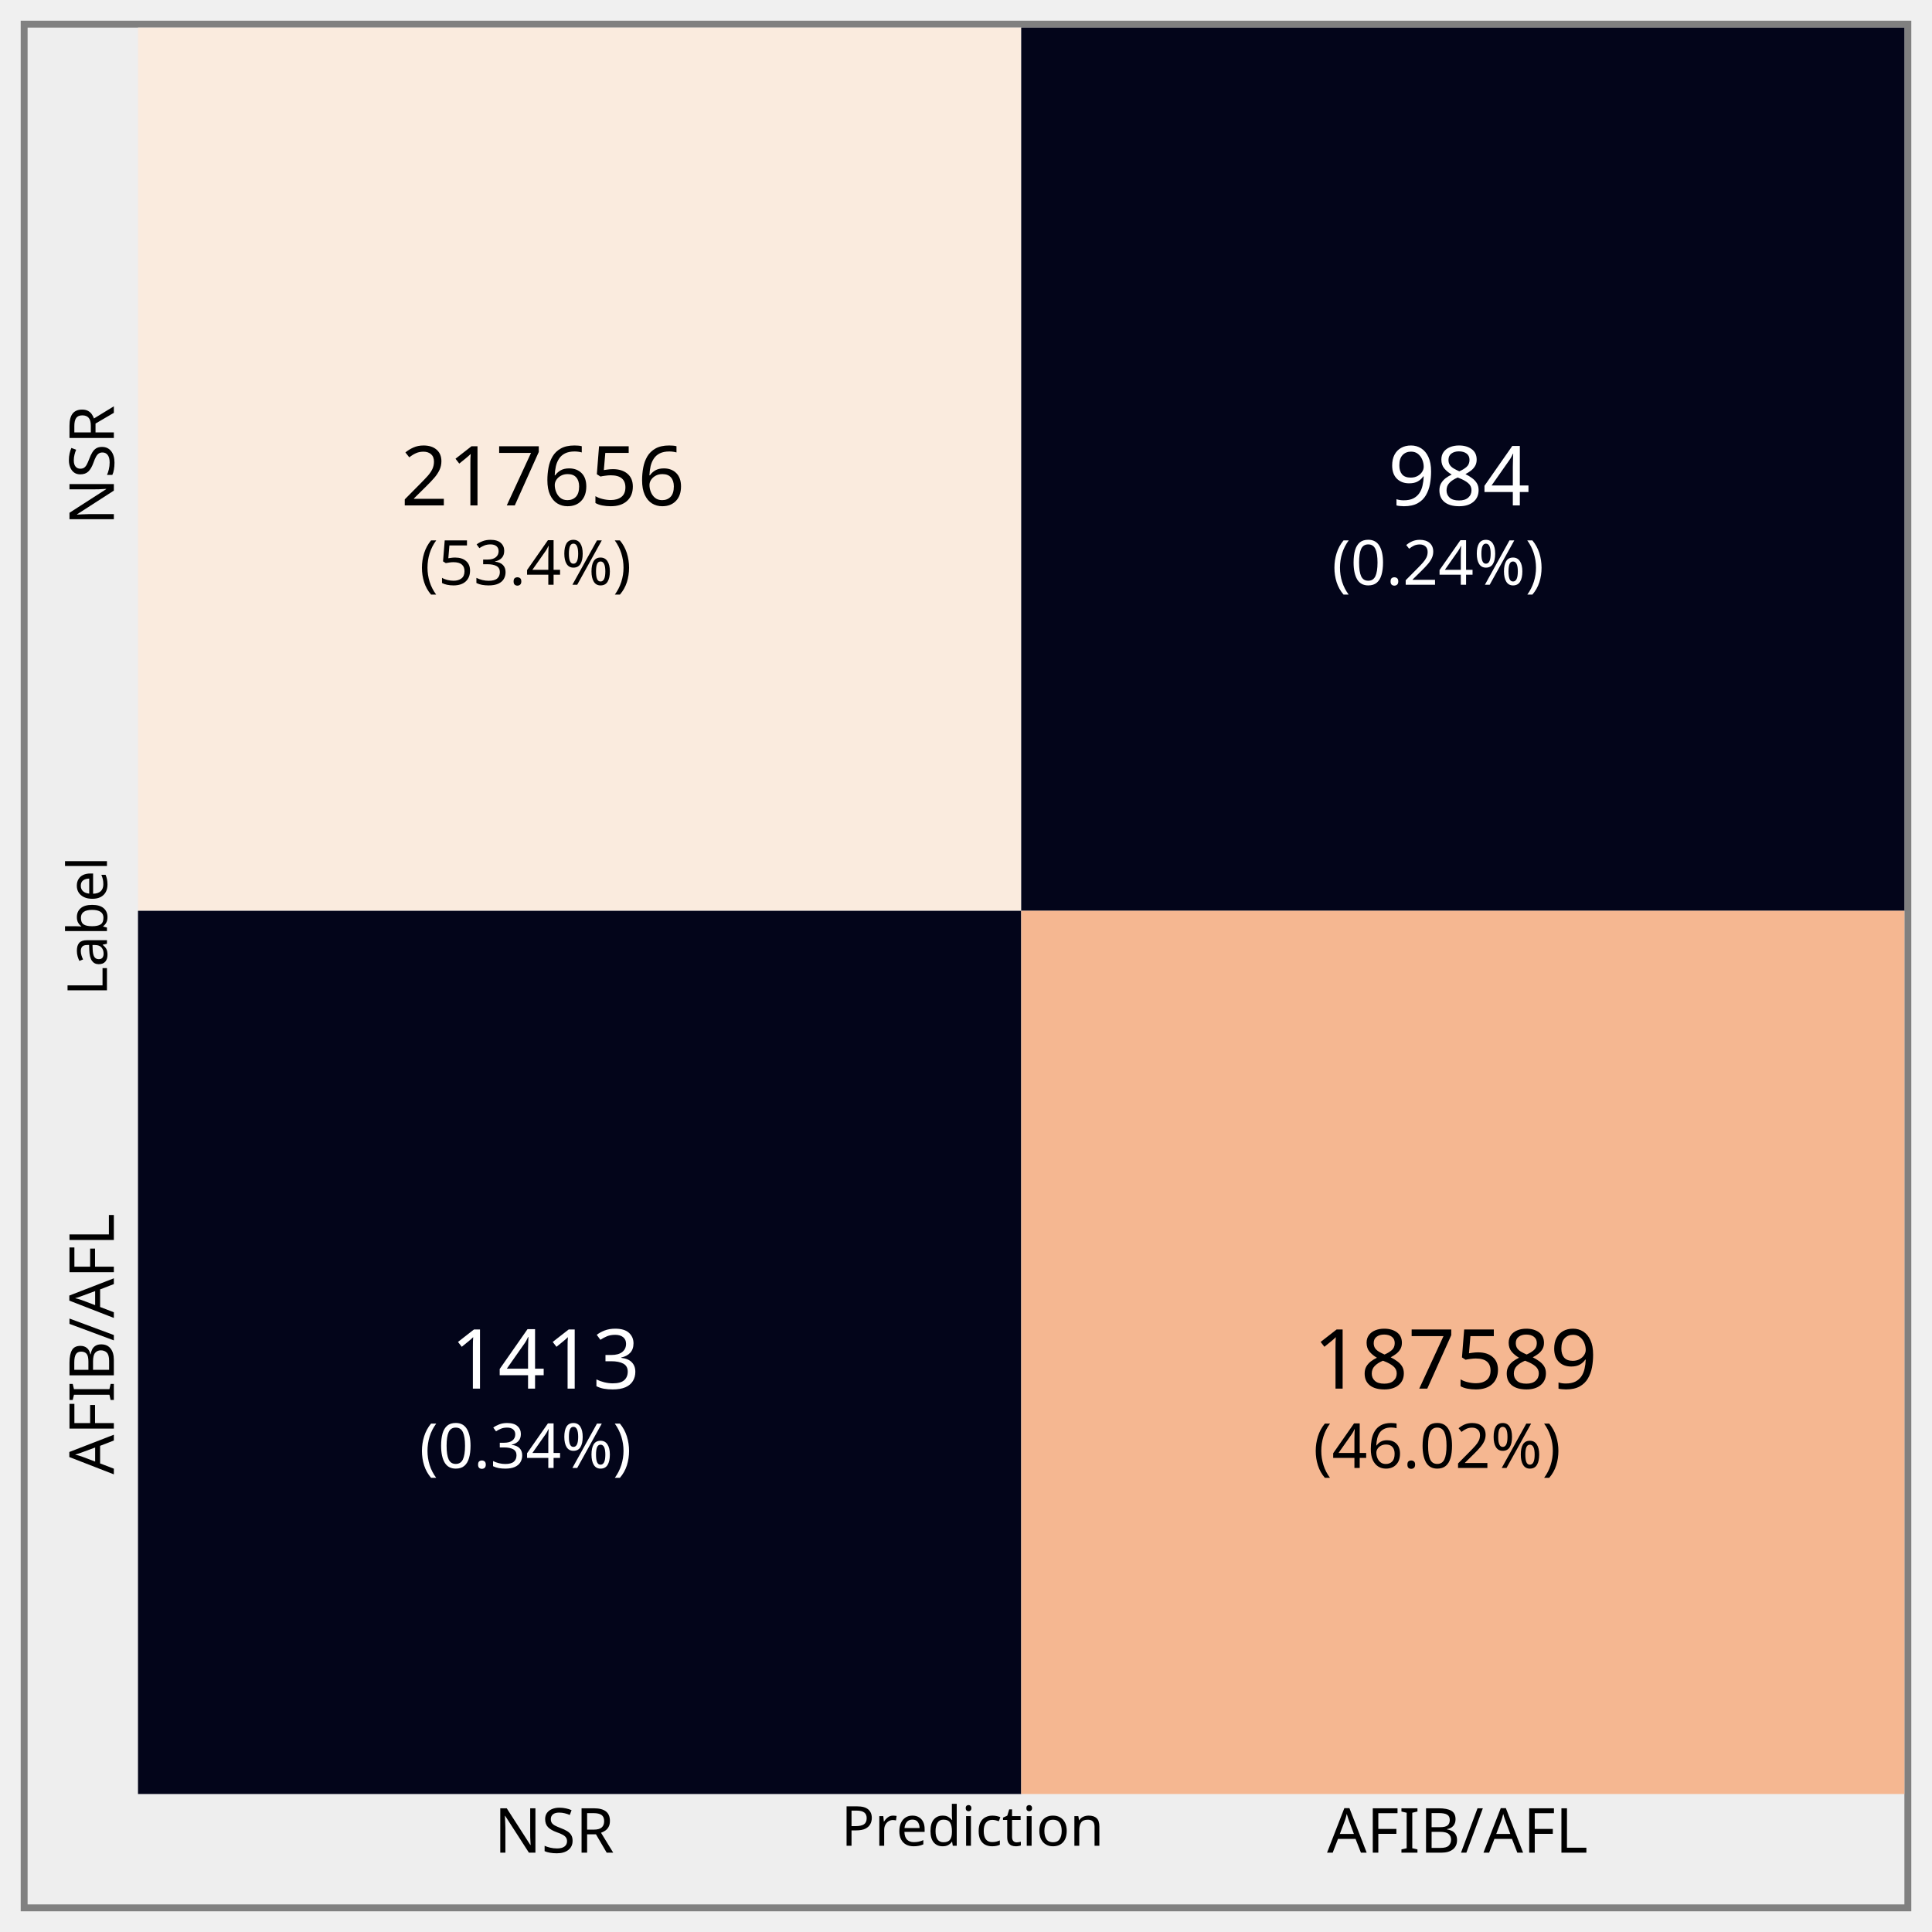
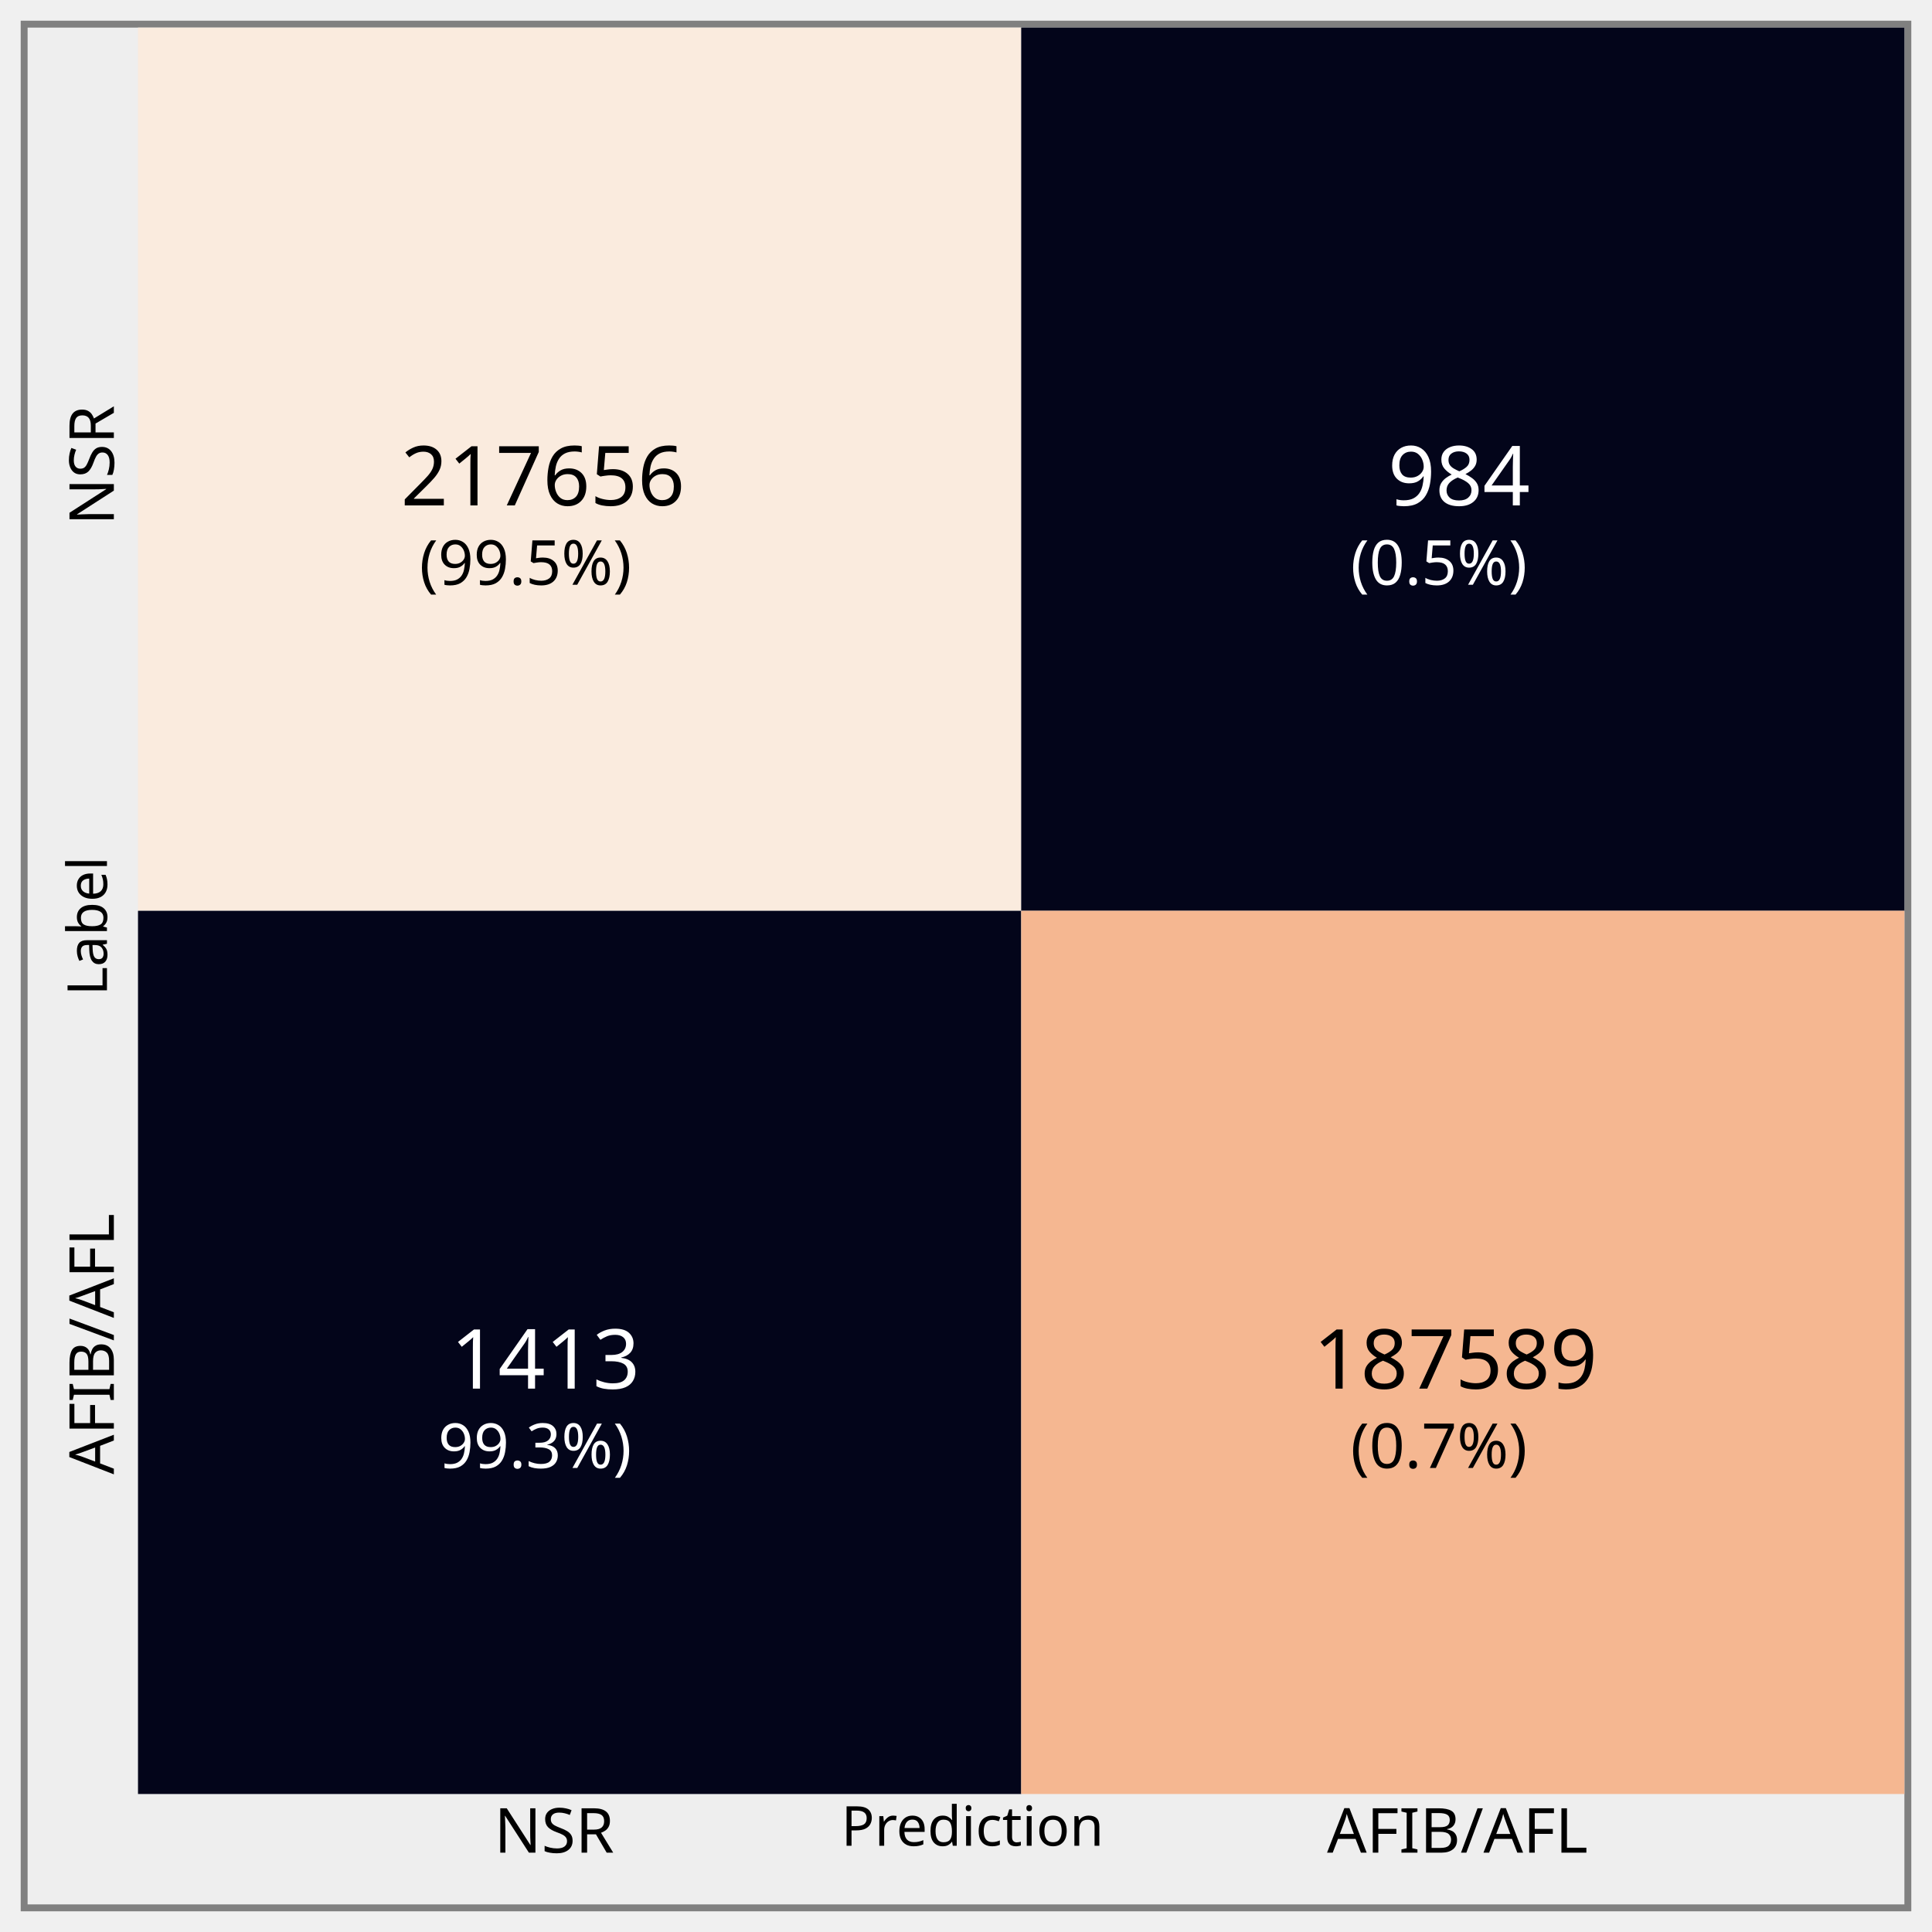
<svg xmlns="http://www.w3.org/2000/svg" version="1.1" x="0" y="0" width="560" height="560" viewBox="0, 0, 560, 560">
  <g id="Layer_1" transform="translate(-56, -24)">
    <g>
      <path d="M64,32 L608,32 L608,576 L64,576 L64,32 z" fill="#EDEDED" fill-opacity="0.5" />
      <path d="M610,30 L610,578 L62,578 L62,30 L610,30 z M608,32 L64,32 L64,576 L608,576 L608,32 z" fill="#808080" />
    </g>
    <path d="M96,32 L352,32 L352,288 L96,288 L96,32 z" fill="#FAEBDE" />
    <path d="M352,32 L608,32 L608,288 L352,288 L352,32 z" fill="#03051A" />
    <path d="M96,288 L352,288 L352,544 L96,544 L96,288 z" fill="#03051A" />
    <path d="M352,288 L608,288 L608,544 L352,544 L352,288 z" fill="#F5B791" />
    <text transform="matrix(1, 0, 0, 1, 215.511, 181)">
      <tspan x="-43.348" y="-10.5" font-family="Menlo-Regular" font-size="24" fill="#000000">217656</tspan>
-       <tspan x="-37.929" y="12.5" font-family="Menlo-Regular" font-size="18" fill="#000000">(53.4%)</tspan>
+       <tspan x="-37.929" y="12.5" font-family="Menlo-Regular" font-size="18" fill="#000000">(99.5%)</tspan>
    </text>
    <text transform="matrix(1, 0, 0, 1, 480, 181)">
      <tspan x="-21.674" y="-10.5" font-family="Menlo-Regular" font-size="24" fill="#FFFFFF">984</tspan>
-       <tspan x="-37.929" y="12.5" font-family="Menlo-Regular" font-size="18" fill="#FFFFFF">(0.24%)</tspan>
+       <tspan x="-32.511" y="12.5" font-family="Menlo-Regular" font-size="18" fill="#FFFFFF">(0.5%)</tspan>
    </text>
    <text transform="matrix(1, 0, 0, 1, 215.511, 437)">
      <tspan x="-28.898" y="-10.5" font-family="Menlo-Regular" font-size="24" fill="#FFFFFF">1413</tspan>
-       <tspan x="-37.929" y="12.5" font-family="Menlo-Regular" font-size="18" fill="#FFFFFF">(0.34%)</tspan>
+       <tspan x="-32.511" y="12.5" font-family="Menlo-Regular" font-size="18" fill="#FFFFFF">99.3%)</tspan>
    </text>
    <text transform="matrix(1, 0, 0, 1, 480, 437)">
      <tspan x="-43.348" y="-10.5" font-family="Menlo-Regular" font-size="24" fill="#000000">187589</tspan>
-       <tspan x="-43.348" y="12.5" font-family="Menlo-Regular" font-size="18" fill="#000000">(46.02%)</tspan>
+       <tspan x="-32.511" y="12.5" font-family="Menlo-Regular" font-size="18" fill="#000000">(0.7%)</tspan>
    </text>
    <text transform="matrix(1, 0, 0, 1, 215.511, 560)">
      <tspan x="-16.255" y="1" font-family="Menlo-Regular" font-size="18" fill="#000000">NSR</tspan>
    </text>
    <text transform="matrix(1, 0, 0, 1, 484, 560)">
      <tspan x="-43.348" y="1" font-family="Menlo-Regular" font-size="18" fill="#000000">AFIB/AFL</tspan>
    </text>
    <text transform="matrix(-0, -1, 1, -0, 84, 160)">
      <tspan x="-16.255" y="5" font-family="Menlo-Regular" font-size="18" fill="#000000">NSR</tspan>
    </text>
    <text transform="matrix(-0, -1, 1, -0, 84, 408)">
      <tspan x="-43.348" y="5" font-family="Menlo-Regular" font-size="18" fill="#000000">AFIB/AFL</tspan>
    </text>
    <text transform="matrix(-0, -1, 1, -0, 84, 288.511)">
      <tspan x="-24.082" y="3" font-family="Menlo-Regular" font-size="16" fill="#000000">Label</tspan>
    </text>
    <text transform="matrix(1, 0, 0, 1, 348, 556)">
      <tspan x="-48.164" y="3" font-family="Menlo-Regular" font-size="16" fill="#000000">Prediction</tspan>
    </text>
  </g>
</svg>
